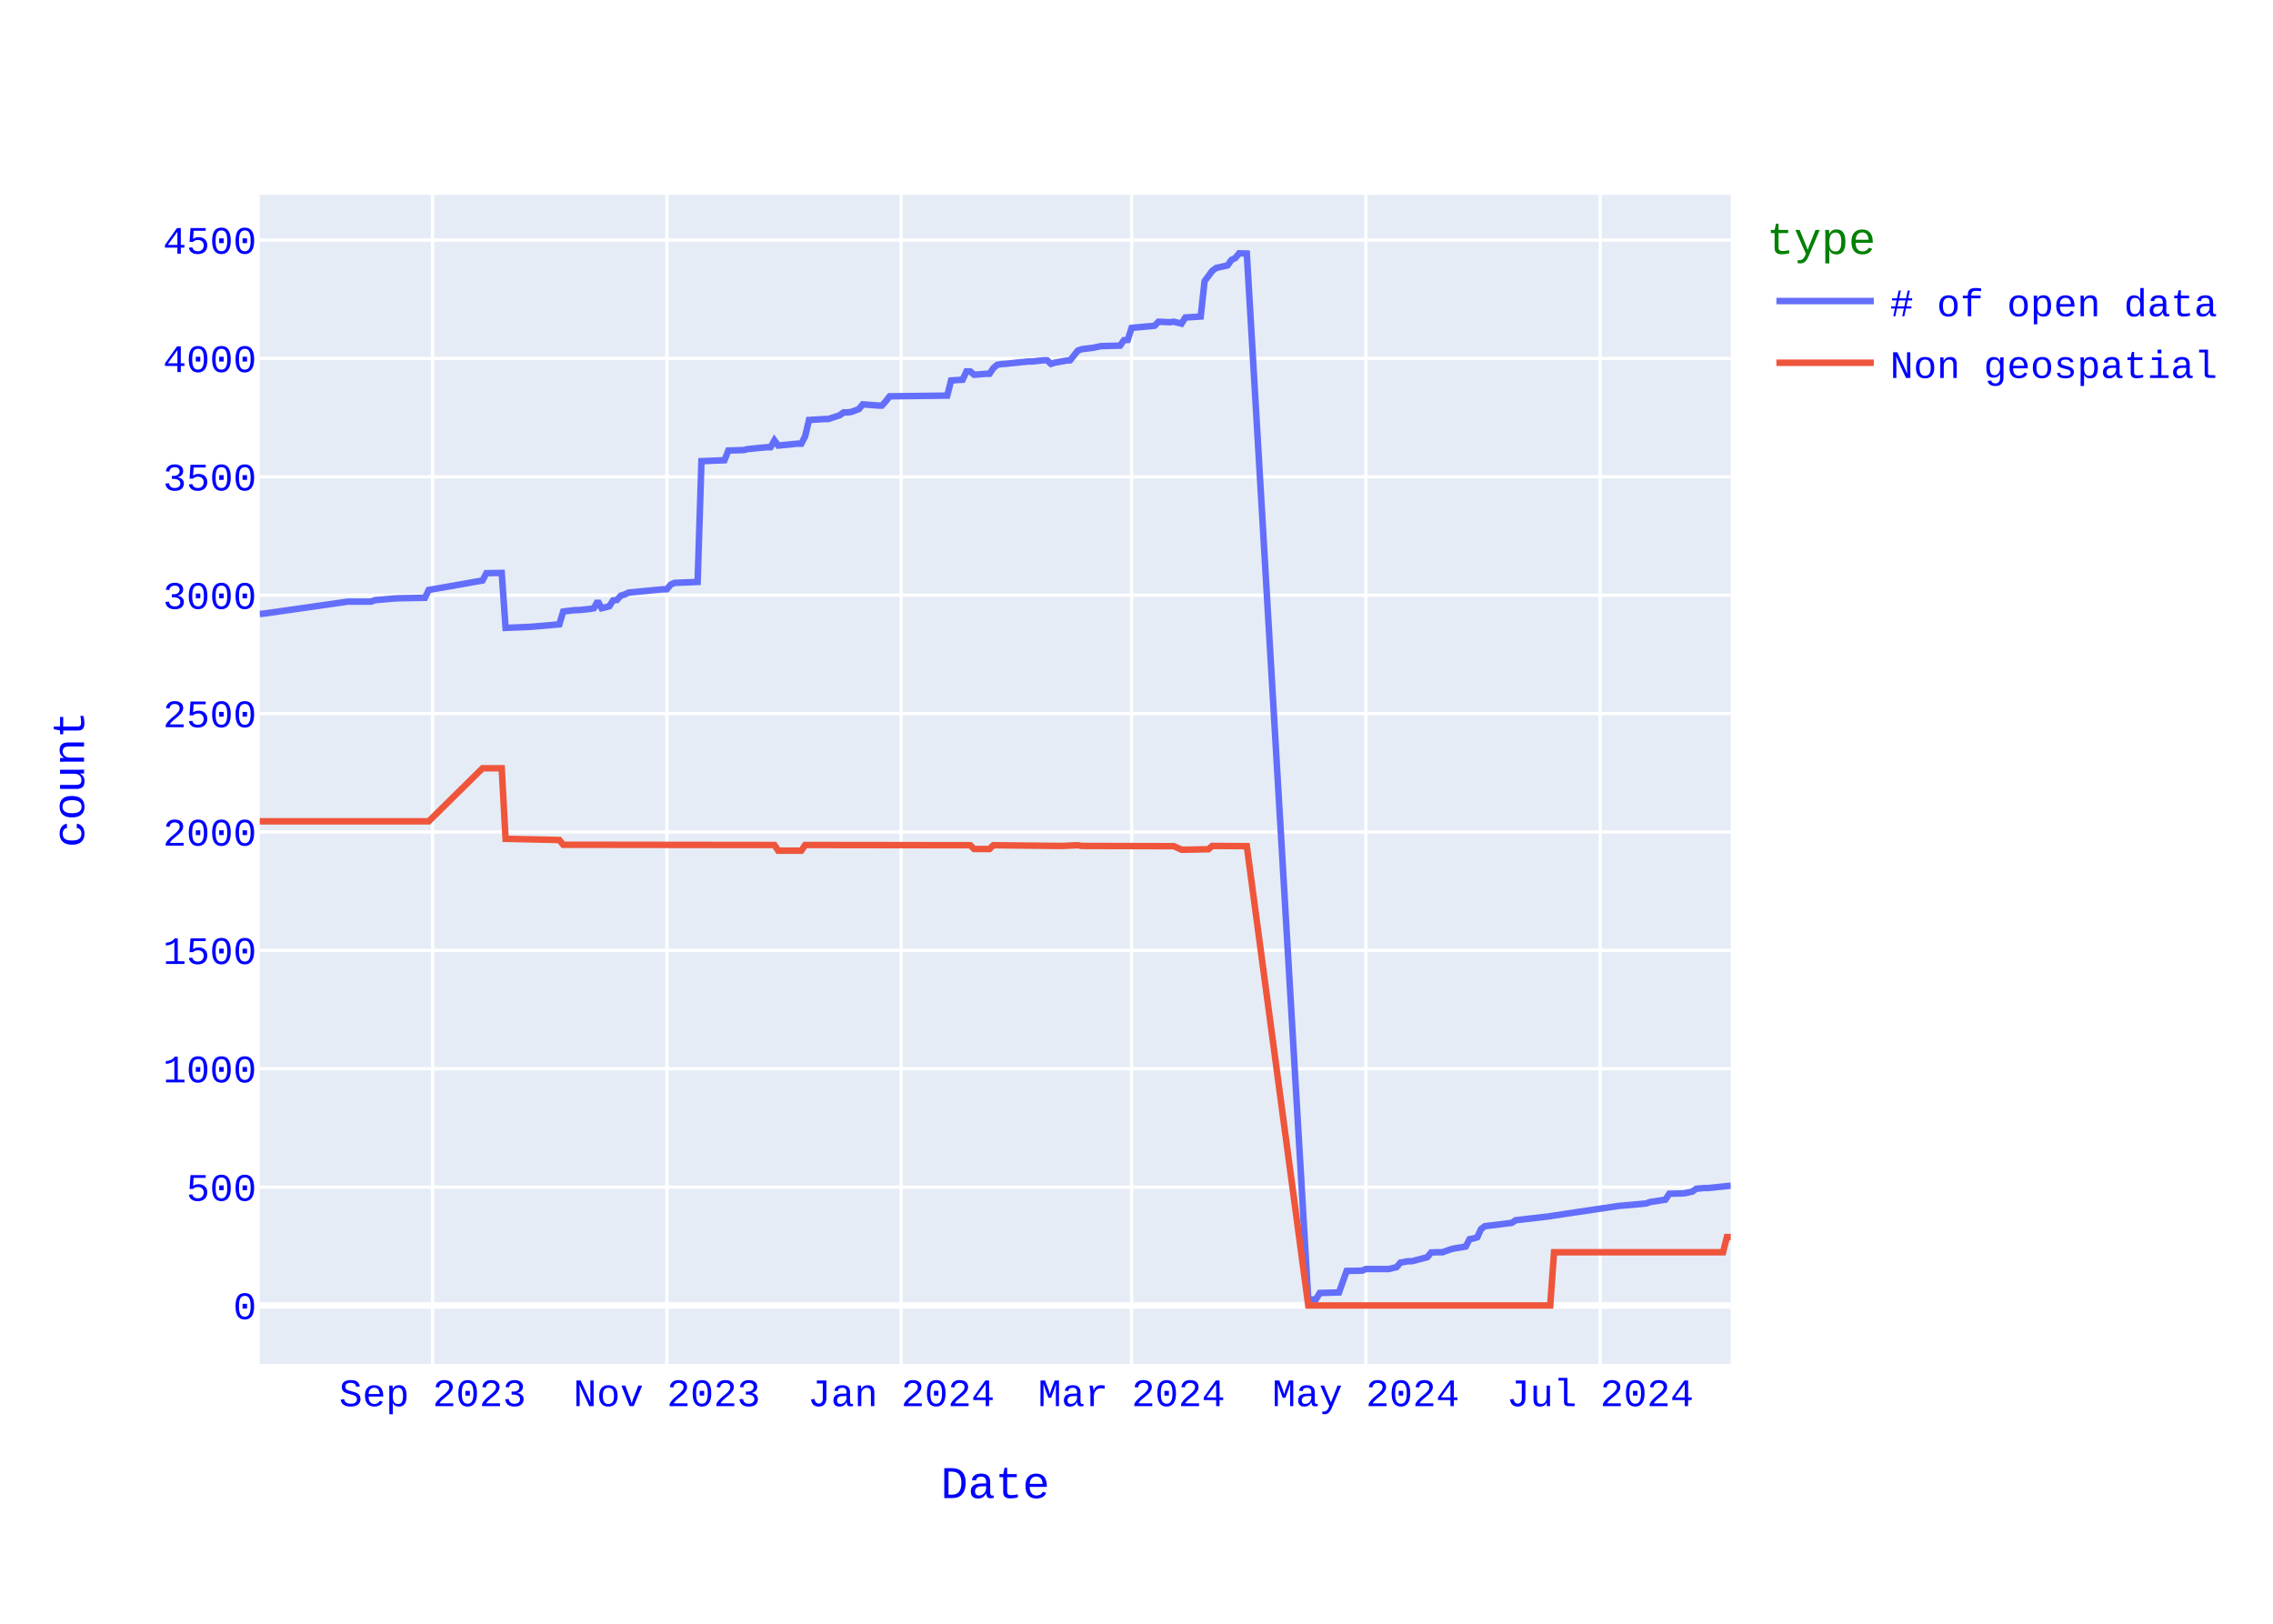
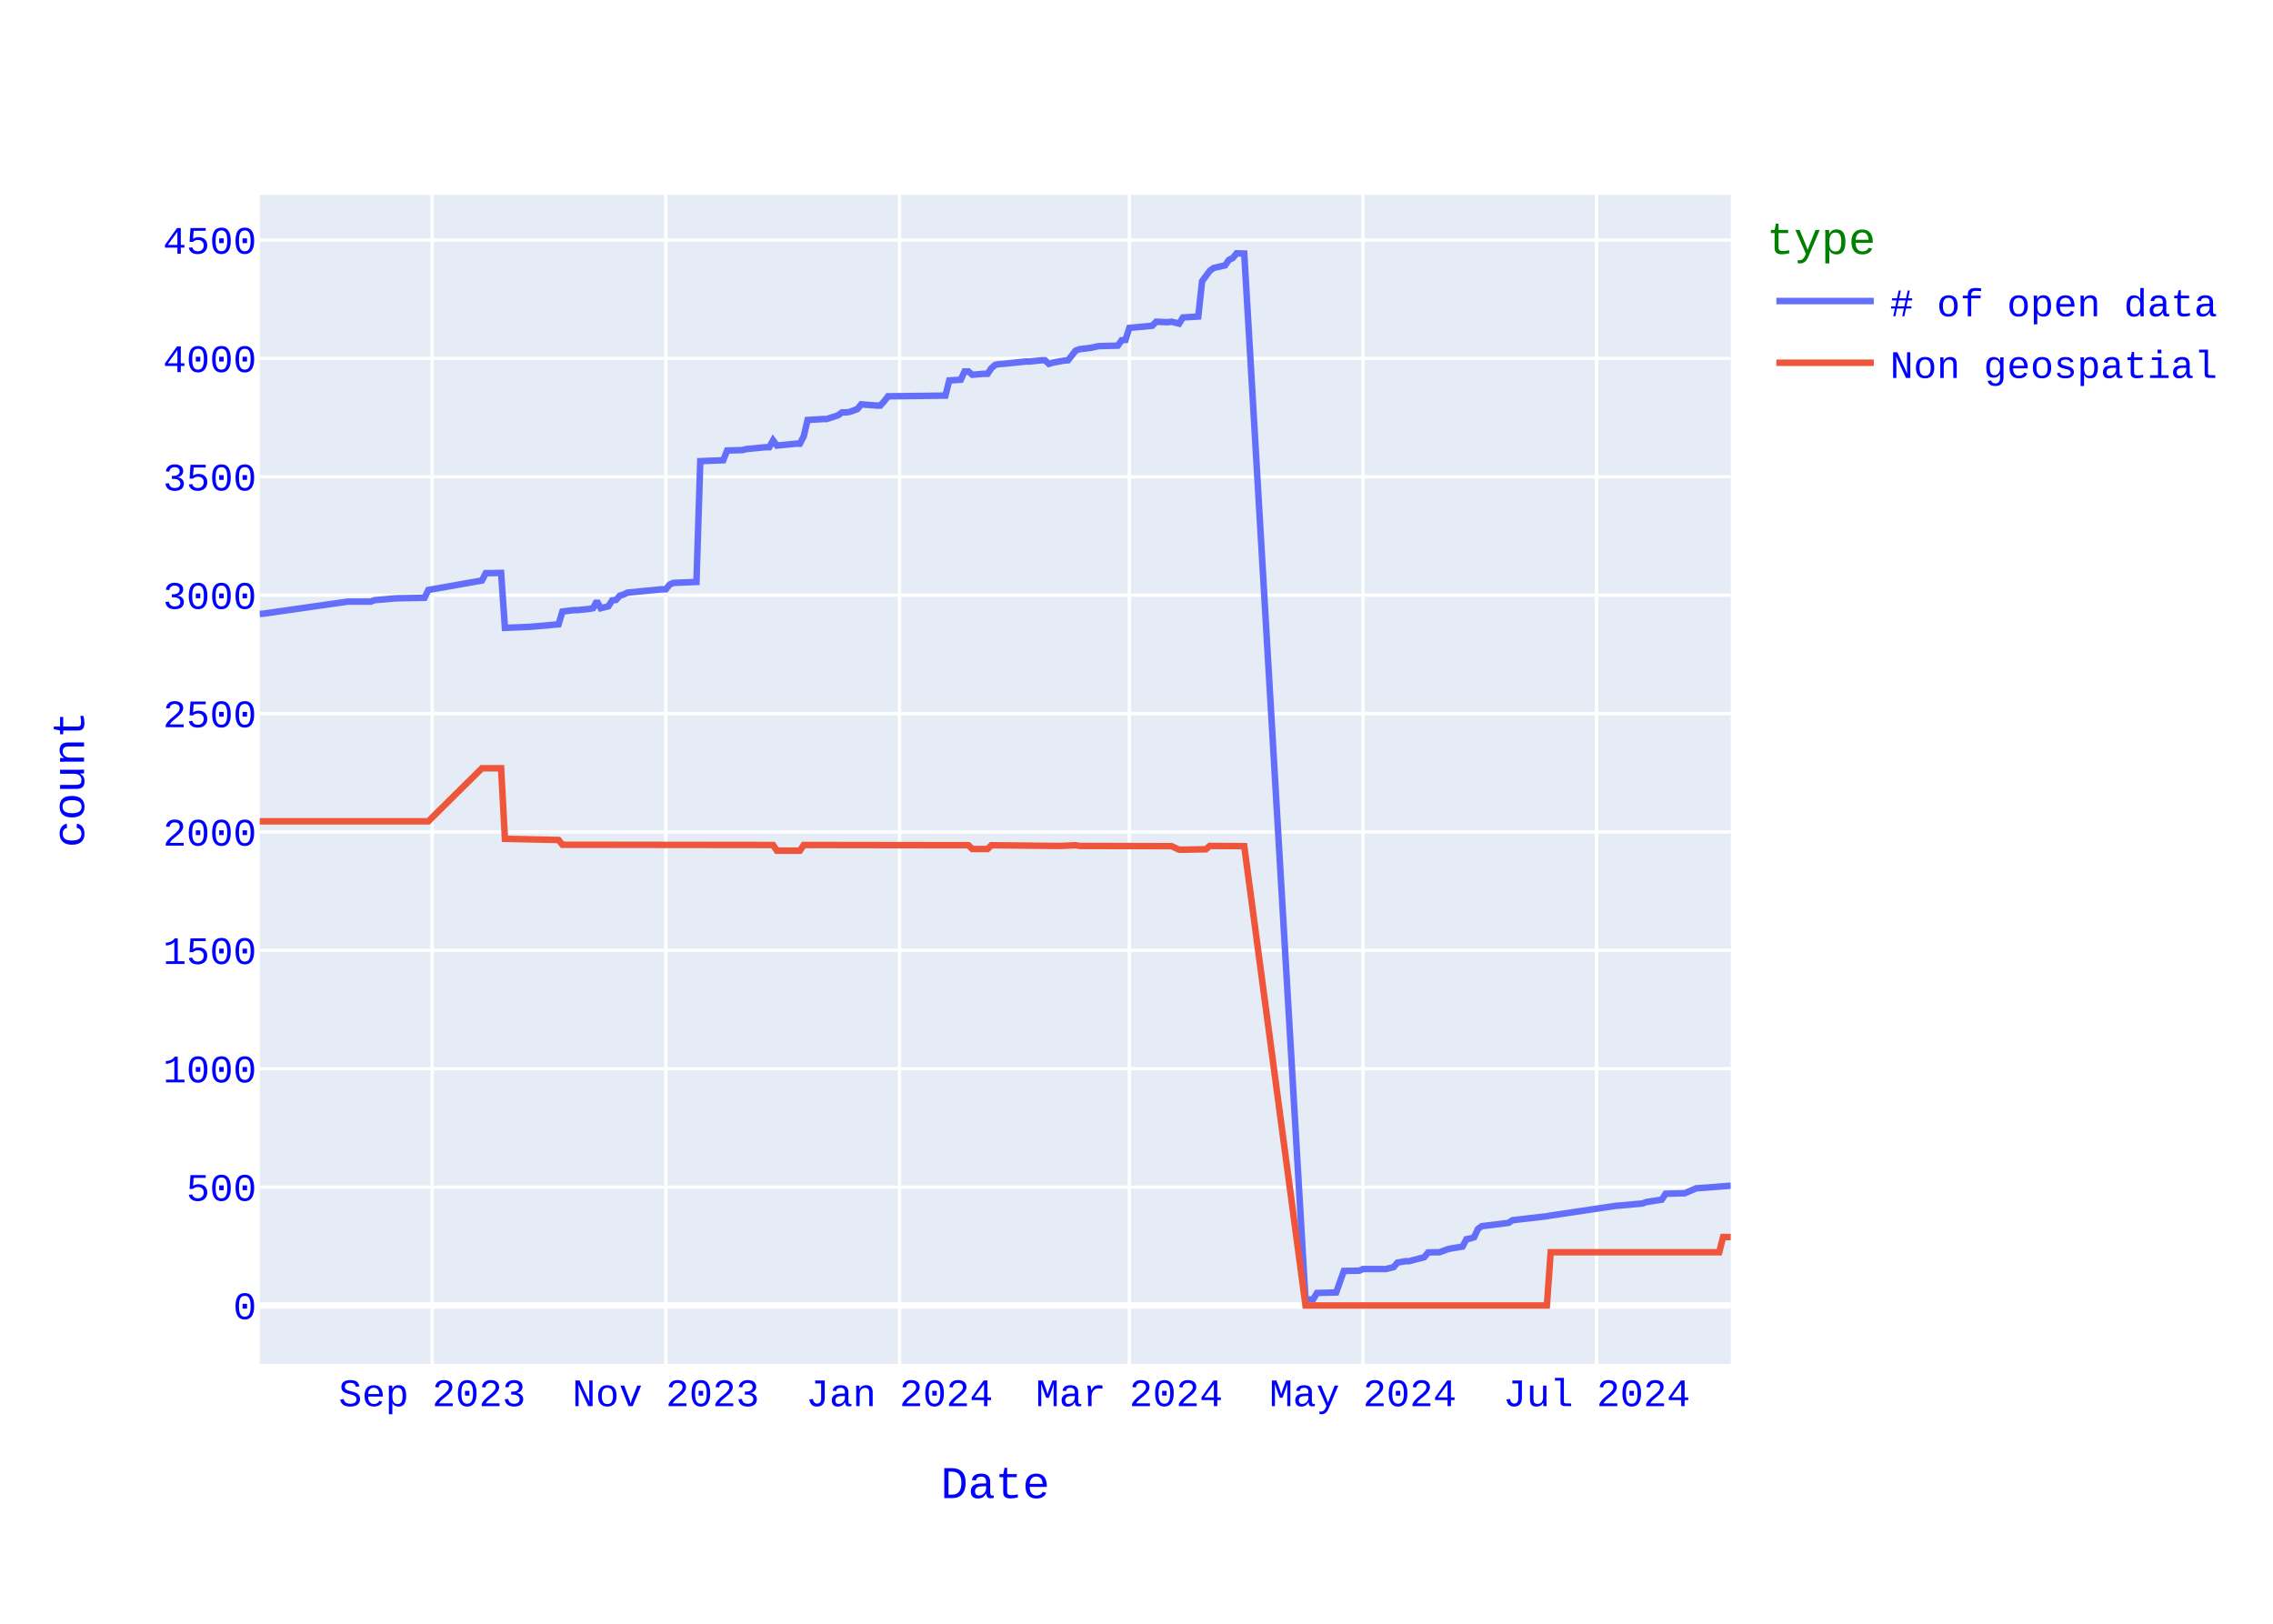
<svg xmlns="http://www.w3.org/2000/svg" class="main-svg" width="700" height="500" style="" viewBox="0 0 700 500">
  <rect x="0" y="0" width="700" height="500" style="fill: rgb(255, 255, 255); fill-opacity: 1;" />
-   <defs id="defs-c3fdd7">
+   <defs id="defs-d104aa">
    <g class="clips">
-       <clipPath id="clipc3fdd7xyplot" class="plotclip">
+       <clipPath id="clipd104aaxyplot" class="plotclip">
        <rect width="453" height="360" />
      </clipPath>
-       <clipPath class="axesclip" id="clipc3fdd7x">
+       <clipPath class="axesclip" id="clipd104aax">
        <rect x="80" y="0" width="453" height="500" />
      </clipPath>
-       <clipPath class="axesclip" id="clipc3fdd7y">
+       <clipPath class="axesclip" id="clipd104aay">
        <rect x="0" y="60" width="700" height="360" />
      </clipPath>
-       <clipPath class="axesclip" id="clipc3fdd7xy">
+       <clipPath class="axesclip" id="clipd104aaxy">
        <rect x="80" y="60" width="453" height="360" />
      </clipPath>
    </g>
    <g class="gradients" />
    <g class="patterns" />
  </defs>
  <g class="bglayer">
    <rect class="bg" x="80" y="60" width="453" height="360" style="fill: rgb(229, 236, 246); fill-opacity: 1; stroke-width: 0;" />
  </g>
  <g class="layer-below">
    <g class="imagelayer" />
    <g class="shapelayer" />
  </g>
  <g class="cartesianlayer">
    <g class="subplot xy">
      <g class="layer-subplot">
        <g class="shapelayer" />
        <g class="imagelayer" />
      </g>
      <g class="minor-gridlayer">
        <g class="x" />
        <g class="y" />
      </g>
      <g class="gridlayer">
        <g class="x">
-           <path class="xgrid crisp" transform="translate(133.22,0)" d="M0,60v360" style="stroke: rgb(255, 255, 255); stroke-opacity: 1; stroke-width: 1px;" />
-           <path class="xgrid crisp" transform="translate(205.37,0)" d="M0,60v360" style="stroke: rgb(255, 255, 255); stroke-opacity: 1; stroke-width: 1px;" />
-           <path class="xgrid crisp" transform="translate(277.52,0)" d="M0,60v360" style="stroke: rgb(255, 255, 255); stroke-opacity: 1; stroke-width: 1px;" />
-           <path class="xgrid crisp" transform="translate(348.49,0)" d="M0,60v360" style="stroke: rgb(255, 255, 255); stroke-opacity: 1; stroke-width: 1px;" />
-           <path class="xgrid crisp" transform="translate(420.64,0)" d="M0,60v360" style="stroke: rgb(255, 255, 255); stroke-opacity: 1; stroke-width: 1px;" />
-           <path class="xgrid crisp" transform="translate(492.79,0)" d="M0,60v360" style="stroke: rgb(255, 255, 255); stroke-opacity: 1; stroke-width: 1px;" />
+           <path class="xgrid crisp" transform="translate(133.09,0)" d="M0,60v360" style="stroke: rgb(255, 255, 255); stroke-opacity: 1; stroke-width: 1px;" />
+           <path class="xgrid crisp" transform="translate(205.05,0)" d="M0,60v360" style="stroke: rgb(255, 255, 255); stroke-opacity: 1; stroke-width: 1px;" />
+           <path class="xgrid crisp" transform="translate(277.01,0)" d="M0,60v360" style="stroke: rgb(255, 255, 255); stroke-opacity: 1; stroke-width: 1px;" />
+           <path class="xgrid crisp" transform="translate(347.79,0)" d="M0,60v360" style="stroke: rgb(255, 255, 255); stroke-opacity: 1; stroke-width: 1px;" />
+           <path class="xgrid crisp" transform="translate(419.75,0)" d="M0,60v360" style="stroke: rgb(255, 255, 255); stroke-opacity: 1; stroke-width: 1px;" />
+           <path class="xgrid crisp" transform="translate(491.71,0)" d="M0,60v360" style="stroke: rgb(255, 255, 255); stroke-opacity: 1; stroke-width: 1px;" />
        </g>
        <g class="y">
          <path class="ygrid crisp" transform="translate(0,365.55)" d="M80,0h453" style="stroke: rgb(255, 255, 255); stroke-opacity: 1; stroke-width: 1px;" />
          <path class="ygrid crisp" transform="translate(0,329.09)" d="M80,0h453" style="stroke: rgb(255, 255, 255); stroke-opacity: 1; stroke-width: 1px;" />
          <path class="ygrid crisp" transform="translate(0,292.64)" d="M80,0h453" style="stroke: rgb(255, 255, 255); stroke-opacity: 1; stroke-width: 1px;" />
          <path class="ygrid crisp" transform="translate(0,256.19)" d="M80,0h453" style="stroke: rgb(255, 255, 255); stroke-opacity: 1; stroke-width: 1px;" />
          <path class="ygrid crisp" transform="translate(0,219.73)" d="M80,0h453" style="stroke: rgb(255, 255, 255); stroke-opacity: 1; stroke-width: 1px;" />
          <path class="ygrid crisp" transform="translate(0,183.28)" d="M80,0h453" style="stroke: rgb(255, 255, 255); stroke-opacity: 1; stroke-width: 1px;" />
          <path class="ygrid crisp" transform="translate(0,146.82)" d="M80,0h453" style="stroke: rgb(255, 255, 255); stroke-opacity: 1; stroke-width: 1px;" />
          <path class="ygrid crisp" transform="translate(0,110.37)" d="M80,0h453" style="stroke: rgb(255, 255, 255); stroke-opacity: 1; stroke-width: 1px;" />
          <path class="ygrid crisp" transform="translate(0,73.92)" d="M80,0h453" style="stroke: rgb(255, 255, 255); stroke-opacity: 1; stroke-width: 1px;" />
        </g>
      </g>
      <g class="zerolinelayer">
        <path class="yzl zl crisp" transform="translate(0,402)" d="M80,0h453" style="stroke: rgb(255, 255, 255); stroke-opacity: 1; stroke-width: 2px;" />
      </g>
      <path class="xlines-below" />
      <path class="ylines-below" />
      <g class="overlines-below" />
      <g class="xaxislayer-below" />
      <g class="yaxislayer-below" />
      <g class="overaxes-below" />
-       <g class="plot" transform="translate(80,60)" clip-path="url(#clipc3fdd7xyplot)">
+       <g class="plot" transform="translate(80,60)" clip-path="url(#clipd104aaxyplot)">
        <g class="scatterlayer mlayer">
-           <g class="trace scatter traced5341e" style="stroke-miterlimit: 2; opacity: 1;">
+           <g class="trace scatter trace810549" style="stroke-miterlimit: 2; opacity: 1;">
            <g class="fills" />
            <g class="errorbars" />
            <g class="lines">
-               <path class="js-line" d="M453,305.11L445.9,305.84L444.72,305.84L442.36,306.06L441.17,306.93L438.81,307.44L437.62,307.51L434.08,307.59L432.89,309.41L428.16,310.14L426.98,310.58L419.88,311.23L418.7,311.31L398.59,314.3L397.41,314.51L386.77,315.75L385.58,316.56L377.3,317.58L376.12,318.45L374.94,321L373.75,321.37L372.57,321.59L371.39,323.85L367.84,324.43L366.66,324.72L364.29,325.6L363.11,325.6L360.74,325.67L359.56,327.13L354.83,328.37L353.65,328.37L351.28,328.8L350.1,330.19L347.73,330.77L346.55,330.77L340.64,330.77L339.45,331.28L334.72,331.36L332.36,337.99L326.44,338.14L325.26,340.1L322.9,340.18L303.97,18.07L301.61,18L300.42,19.46L299.24,20.04L298.06,21.72L294.51,22.52L293.33,23.4L290.96,26.6L289.78,37.47L285.05,37.76L283.86,39.65L281.5,39.07L280.32,39.22L276.77,39.07L275.58,40.31L268.49,40.97L267.31,44.68L266.12,44.76L264.94,46.43L259.03,46.58L256.66,47.09L253.11,47.53L251.93,47.96L249.56,50.95L248.38,51.03L244.83,51.68L243.65,52.05L242.47,50.95L241.28,50.95L237.74,51.32L236.55,51.32L229.46,52.05L228.27,52.12L227.09,52.34L225.91,53.36L224.73,55.11L223.54,55.11L219.99,55.4L218.81,54.38L217.63,54.38L216.45,56.93L212.9,57.15L211.72,61.82L193.97,62.04L192.79,63.57L191.61,64.88L190.43,64.88L185.69,64.51L184.51,65.97L182.15,66.85L180.96,66.99L179.78,66.99L178.6,67.87L175.05,69.04L173.87,69.04L169.14,69.33L167.95,74.36L166.77,76.62L165.59,76.62L159.67,77.2L158.49,75.6L157.31,77.71L156.13,77.71L150.21,78.29L149.03,78.59L144.3,78.73L143.11,81.72L136.02,82.01L134.84,119.2L127.74,119.49L126.56,120L125.37,121.46L124.19,121.46L113.55,122.48L112.36,123.06L111.18,123.42L110,124.74L108.81,124.88L107.63,126.7L105.27,127.29L104.08,125.1L102.9,127.29L101.72,127.51L98.17,127.87L96.99,127.87L93.44,128.31L92.26,132.25L83.98,132.97L82.79,133.05L75.7,133.34L74.51,116.42L69.78,116.5L68.6,118.76L52.04,121.67L50.86,124.08L42.58,124.23L41.4,124.3L35.48,124.81L34.3,125.25L27.2,125.25L1.18,128.96L0,129.04" style="vector-effect: none; fill: none; stroke: rgb(99, 110, 250); stroke-opacity: 1; stroke-width: 2px; opacity: 1;" />
+               <path class="js-line" d="M453,305.11L443.56,305.84L442.38,305.91L440.02,306.93L438.84,307.44L432.95,307.59L431.77,309.41L427.05,310.14L425.87,310.58L418.79,311.23L417.61,311.31L397.55,314.3L396.38,314.51L385.76,315.75L384.58,316.56L376.32,317.58L375.14,318.45L373.96,321L372.78,321.37L371.6,321.59L370.42,323.85L366.88,324.43L365.7,324.72L363.34,325.6L362.16,325.6L359.8,325.67L358.63,327.13L353.91,328.37L352.73,328.37L350.37,328.8L349.19,330.19L346.83,330.77L345.65,330.77L339.75,330.77L338.57,331.28L333.85,331.36L331.49,337.99L325.59,338.14L324.41,340.1L322.05,340.18L303.18,18.07L300.82,18L299.64,19.46L298.46,20.04L297.28,21.72L293.74,22.52L292.56,23.4L290.2,26.6L289.02,37.47L284.3,37.76L283.13,39.65L280.77,39.07L279.59,39.22L276.05,39.07L274.87,40.31L267.79,40.97L266.61,44.68L265.43,44.76L264.25,46.43L258.35,46.58L255.99,47.09L252.45,47.53L251.27,47.96L248.91,50.95L247.73,51.03L244.2,51.68L243.02,52.05L241.84,50.95L240.66,50.95L237.12,51.32L235.94,51.32L228.86,52.05L227.68,52.12L226.5,52.34L225.32,53.36L224.14,55.11L222.96,55.11L219.42,55.4L218.24,54.38L217.06,54.38L215.88,56.93L212.34,57.15L211.16,61.82L193.47,62.04L192.29,63.57L191.11,64.88L189.93,64.88L185.21,64.51L184.03,65.97L181.67,66.85L180.49,66.99L179.31,66.99L178.13,67.87L174.59,69.04L173.41,69.04L168.7,69.33L167.52,74.36L166.34,76.62L165.16,76.62L159.26,77.2L158.08,75.6L156.9,77.71L155.72,77.71L149.82,78.29L148.64,78.59L143.92,78.73L142.74,81.72L135.66,82.01L134.48,119.2L127.41,119.49L126.23,120L125.05,121.46L123.87,121.46L113.25,122.48L112.07,123.06L110.89,123.42L109.71,124.74L108.53,124.88L107.35,126.7L104.99,127.29L103.81,125.1L102.63,127.29L101.45,127.51L97.91,127.87L96.73,127.87L93.2,128.31L92.02,132.25L83.76,132.97L82.58,133.05L75.5,133.34L74.32,116.42L69.6,116.5L68.42,118.76L51.91,121.67L50.73,124.08L42.47,124.23L41.29,124.3L35.39,124.81L34.21,125.25L27.13,125.25L1.18,128.96L0,129.04" style="vector-effect: none; fill: none; stroke: rgb(99, 110, 250); stroke-opacity: 1; stroke-width: 2px; opacity: 1;" />
            </g>
            <g class="points" />
            <g class="text" />
          </g>
-           <g class="trace scatter trace801f4c" style="stroke-miterlimit: 2; opacity: 1;">
+           <g class="trace scatter tracede3332" style="stroke-miterlimit: 2; opacity: 1;">
            <g class="fills" />
            <g class="errorbars" />
            <g class="lines">
-               <path class="js-line" d="M453,320.93L451.82,320.93L450.63,325.6L398.59,325.6L397.41,342L322.9,342L303.97,200.56L293.33,200.49L292.14,201.51L285.05,201.65L283.86,201.65L281.5,200.56L280.32,200.56L253.11,200.49L251.93,200.27L247.2,200.49L246.02,200.49L225.91,200.27L224.73,201.43L219.99,201.43L218.81,200.27L167.95,200.2L166.77,201.95L159.67,201.95L158.49,200.2L93.44,200.12L92.26,198.66L75.7,198.3L74.51,176.57L68.6,176.57L52.04,192.9L0,192.9" style="vector-effect: none; fill: none; stroke: rgb(239, 85, 59); stroke-opacity: 1; stroke-width: 2px; opacity: 1;" />
+               <path class="js-line" d="M453,320.93L450.64,320.93L449.46,325.6L397.55,325.6L396.38,342L322.05,342L303.18,200.56L292.56,200.49L291.38,201.51L284.3,201.65L283.13,201.65L280.77,200.56L279.59,200.56L252.45,200.49L251.27,200.27L246.55,200.49L245.38,200.49L225.32,200.27L224.14,201.43L219.42,201.43L218.24,200.27L167.52,200.2L166.34,201.95L159.26,201.95L158.08,200.2L93.2,200.12L92.02,198.66L75.5,198.3L74.32,176.57L68.42,176.57L51.91,192.9L0,192.9" style="vector-effect: none; fill: none; stroke: rgb(239, 85, 59); stroke-opacity: 1; stroke-width: 2px; opacity: 1;" />
            </g>
            <g class="points" />
            <g class="text" />
          </g>
        </g>
      </g>
      <g class="overplot" />
      <path class="xlines-above crisp" d="M0,0" style="fill: none;" />
      <path class="ylines-above crisp" d="M0,0" style="fill: none;" />
      <g class="overlines-above" />
      <g class="xaxislayer-above">
        <g class="xtick">
-           <text text-anchor="middle" x="0" y="433" transform="translate(133.22,0)" style="font-family: 'Courier New'; font-size: 12px; fill: rgb(0, 0, 255); fill-opacity: 1; white-space: pre; opacity: 1;">Sep 2023</text>
-         </g>
-         <g class="xtick">
-           <text text-anchor="middle" x="0" y="433" style="font-family: 'Courier New'; font-size: 12px; fill: rgb(0, 0, 255); fill-opacity: 1; white-space: pre; opacity: 1;" transform="translate(205.37,0)">Nov 2023</text>
-         </g>
-         <g class="xtick">
-           <text text-anchor="middle" x="0" y="433" style="font-family: 'Courier New'; font-size: 12px; fill: rgb(0, 0, 255); fill-opacity: 1; white-space: pre; opacity: 1;" transform="translate(277.52,0)">Jan 2024</text>
-         </g>
-         <g class="xtick">
-           <text text-anchor="middle" x="0" y="433" style="font-family: 'Courier New'; font-size: 12px; fill: rgb(0, 0, 255); fill-opacity: 1; white-space: pre; opacity: 1;" transform="translate(348.49,0)">Mar 2024</text>
-         </g>
-         <g class="xtick">
-           <text text-anchor="middle" x="0" y="433" style="font-family: 'Courier New'; font-size: 12px; fill: rgb(0, 0, 255); fill-opacity: 1; white-space: pre; opacity: 1;" transform="translate(420.64,0)">May 2024</text>
-         </g>
-         <g class="xtick">
-           <text text-anchor="middle" x="0" y="433" style="font-family: 'Courier New'; font-size: 12px; fill: rgb(0, 0, 255); fill-opacity: 1; white-space: pre; opacity: 1;" transform="translate(492.79,0)">Jul 2024</text>
+           <text text-anchor="middle" x="0" y="433" transform="translate(133.09,0)" style="font-family: 'Courier New'; font-size: 12px; fill: rgb(0, 0, 255); fill-opacity: 1; white-space: pre; opacity: 1;">Sep 2023</text>
+         </g>
+         <g class="xtick">
+           <text text-anchor="middle" x="0" y="433" style="font-family: 'Courier New'; font-size: 12px; fill: rgb(0, 0, 255); fill-opacity: 1; white-space: pre; opacity: 1;" transform="translate(205.05,0)">Nov 2023</text>
+         </g>
+         <g class="xtick">
+           <text text-anchor="middle" x="0" y="433" style="font-family: 'Courier New'; font-size: 12px; fill: rgb(0, 0, 255); fill-opacity: 1; white-space: pre; opacity: 1;" transform="translate(277.01,0)">Jan 2024</text>
+         </g>
+         <g class="xtick">
+           <text text-anchor="middle" x="0" y="433" style="font-family: 'Courier New'; font-size: 12px; fill: rgb(0, 0, 255); fill-opacity: 1; white-space: pre; opacity: 1;" transform="translate(347.79,0)">Mar 2024</text>
+         </g>
+         <g class="xtick">
+           <text text-anchor="middle" x="0" y="433" style="font-family: 'Courier New'; font-size: 12px; fill: rgb(0, 0, 255); fill-opacity: 1; white-space: pre; opacity: 1;" transform="translate(419.75,0)">May 2024</text>
+         </g>
+         <g class="xtick">
+           <text text-anchor="middle" x="0" y="433" style="font-family: 'Courier New'; font-size: 12px; fill: rgb(0, 0, 255); fill-opacity: 1; white-space: pre; opacity: 1;" transform="translate(491.71,0)">Jul 2024</text>
        </g>
      </g>
      <g class="yaxislayer-above">
        <g class="ytick">
          <text text-anchor="end" x="79" y="4.2" transform="translate(0,402)" style="font-family: 'Courier New'; font-size: 12px; fill: rgb(0, 0, 255); fill-opacity: 1; white-space: pre; opacity: 1;">0</text>
        </g>
        <g class="ytick">
          <text text-anchor="end" x="79" y="4.2" style="font-family: 'Courier New'; font-size: 12px; fill: rgb(0, 0, 255); fill-opacity: 1; white-space: pre; opacity: 1;" transform="translate(0,365.55)">500</text>
        </g>
        <g class="ytick">
          <text text-anchor="end" x="79" y="4.2" style="font-family: 'Courier New'; font-size: 12px; fill: rgb(0, 0, 255); fill-opacity: 1; white-space: pre; opacity: 1;" transform="translate(0,329.09)">1000</text>
        </g>
        <g class="ytick">
          <text text-anchor="end" x="79" y="4.2" style="font-family: 'Courier New'; font-size: 12px; fill: rgb(0, 0, 255); fill-opacity: 1; white-space: pre; opacity: 1;" transform="translate(0,292.64)">1500</text>
        </g>
        <g class="ytick">
          <text text-anchor="end" x="79" y="4.2" style="font-family: 'Courier New'; font-size: 12px; fill: rgb(0, 0, 255); fill-opacity: 1; white-space: pre; opacity: 1;" transform="translate(0,256.19)">2000</text>
        </g>
        <g class="ytick">
          <text text-anchor="end" x="79" y="4.2" style="font-family: 'Courier New'; font-size: 12px; fill: rgb(0, 0, 255); fill-opacity: 1; white-space: pre; opacity: 1;" transform="translate(0,219.73)">2500</text>
        </g>
        <g class="ytick">
          <text text-anchor="end" x="79" y="4.2" style="font-family: 'Courier New'; font-size: 12px; fill: rgb(0, 0, 255); fill-opacity: 1; white-space: pre; opacity: 1;" transform="translate(0,183.28)">3000</text>
        </g>
        <g class="ytick">
          <text text-anchor="end" x="79" y="4.2" style="font-family: 'Courier New'; font-size: 12px; fill: rgb(0, 0, 255); fill-opacity: 1; white-space: pre; opacity: 1;" transform="translate(0,146.82)">3500</text>
        </g>
        <g class="ytick">
          <text text-anchor="end" x="79" y="4.2" style="font-family: 'Courier New'; font-size: 12px; fill: rgb(0, 0, 255); fill-opacity: 1; white-space: pre; opacity: 1;" transform="translate(0,110.37)">4000</text>
        </g>
        <g class="ytick">
          <text text-anchor="end" x="79" y="4.2" style="font-family: 'Courier New'; font-size: 12px; fill: rgb(0, 0, 255); fill-opacity: 1; white-space: pre; opacity: 1;" transform="translate(0,73.92)">4500</text>
        </g>
      </g>
      <g class="overaxes-above" />
    </g>
  </g>
  <g class="polarlayer" />
  <g class="smithlayer" />
  <g class="ternarylayer" />
  <g class="geolayer" />
  <g class="funnelarealayer" />
  <g class="pielayer" />
  <g class="iciclelayer" />
  <g class="treemaplayer" />
  <g class="sunburstlayer" />
  <g class="glimages" />
-   <defs id="topdefs-c3fdd7">
+   <defs id="topdefs-d104aa">
    <g class="clips" />
-     <clipPath id="legendc3fdd7">
+     <clipPath id="legendd104aa">
      <rect width="146" height="67" x="0" y="0" />
    </clipPath>
  </defs>
  <g class="layer-above">
    <g class="imagelayer" />
    <g class="shapelayer" />
  </g>
  <g class="infolayer">
    <g class="legend" pointer-events="all" transform="translate(542.06,60)">
      <rect class="bg" shape-rendering="crispEdges" style="stroke: rgb(68, 68, 68); stroke-opacity: 1; fill: rgb(255, 255, 255); fill-opacity: 1; stroke-width: 0px;" width="146" height="67" x="0" y="0" />
-       <g class="scrollbox" transform="" clip-path="url(#legendc3fdd7)">
+       <g class="scrollbox" transform="" clip-path="url(#legendd104aa)">
        <text class="legendtitletext" text-anchor="start" x="2" y="18.2" style="font-family: 'Courier New'; font-size: 14px; fill: rgb(0, 128, 0); fill-opacity: 1; white-space: pre;">type</text>
        <g class="groups" transform="">
          <g class="traces" transform="translate(0,32.7)" style="opacity: 1;">
            <text class="legendtext" text-anchor="start" x="40" y="4.68" style="font-family: 'Courier New'; font-size: 12px; fill: rgb(0, 0, 255); fill-opacity: 1; white-space: pre;"># of open data</text>
            <g class="layers" style="opacity: 1;">
              <g class="legendfill" />
              <g class="legendlines">
                <path class="js-line" d="M5,0h30" style="fill: none; stroke: rgb(99, 110, 250); stroke-opacity: 1; stroke-width: 2px;" />
              </g>
              <g class="legendsymbols">
                <g class="legendpoints" />
              </g>
            </g>
            <rect class="legendtoggle" x="0" y="-9.5" width="140.828" height="19" style="fill: rgb(0, 0, 0); fill-opacity: 0;" />
          </g>
        </g>
        <g class="groups" transform="">
          <g class="traces" transform="translate(0,51.7)" style="opacity: 1;">
            <text class="legendtext" text-anchor="start" x="40" y="4.68" style="font-family: 'Courier New'; font-size: 12px; fill: rgb(0, 0, 255); fill-opacity: 1; white-space: pre;">Non geospatial</text>
            <g class="layers" style="opacity: 1;">
              <g class="legendfill" />
              <g class="legendlines">
                <path class="js-line" d="M5,0h30" style="fill: none; stroke: rgb(239, 85, 59); stroke-opacity: 1; stroke-width: 2px;" />
              </g>
              <g class="legendsymbols">
                <g class="legendpoints" />
              </g>
            </g>
            <rect class="legendtoggle" x="0" y="-9.5" width="140.828" height="19" style="fill: rgb(0, 0, 0); fill-opacity: 0;" />
          </g>
        </g>
      </g>
      <rect class="scrollbar" rx="20" ry="3" width="0" height="0" style="fill: rgb(128, 139, 164); fill-opacity: 1;" x="0" y="0" />
    </g>
    <g class="g-gtitle" />
    <g class="g-xtitle">
      <text class="xtitle" x="306.5" y="461.3" text-anchor="middle" style="font-family: 'Courier New'; font-size: 14px; fill: rgb(0, 0, 255); opacity: 1; font-weight: normal; white-space: pre;">Date</text>
    </g>
    <g class="g-ytitle">
      <text class="ytitle" transform="rotate(-90,25.8875,240)" x="25.888" y="240" text-anchor="middle" style="font-family: 'Courier New'; font-size: 14px; fill: rgb(0, 0, 255); opacity: 1; font-weight: normal; white-space: pre;">count</text>
    </g>
  </g>
</svg>
